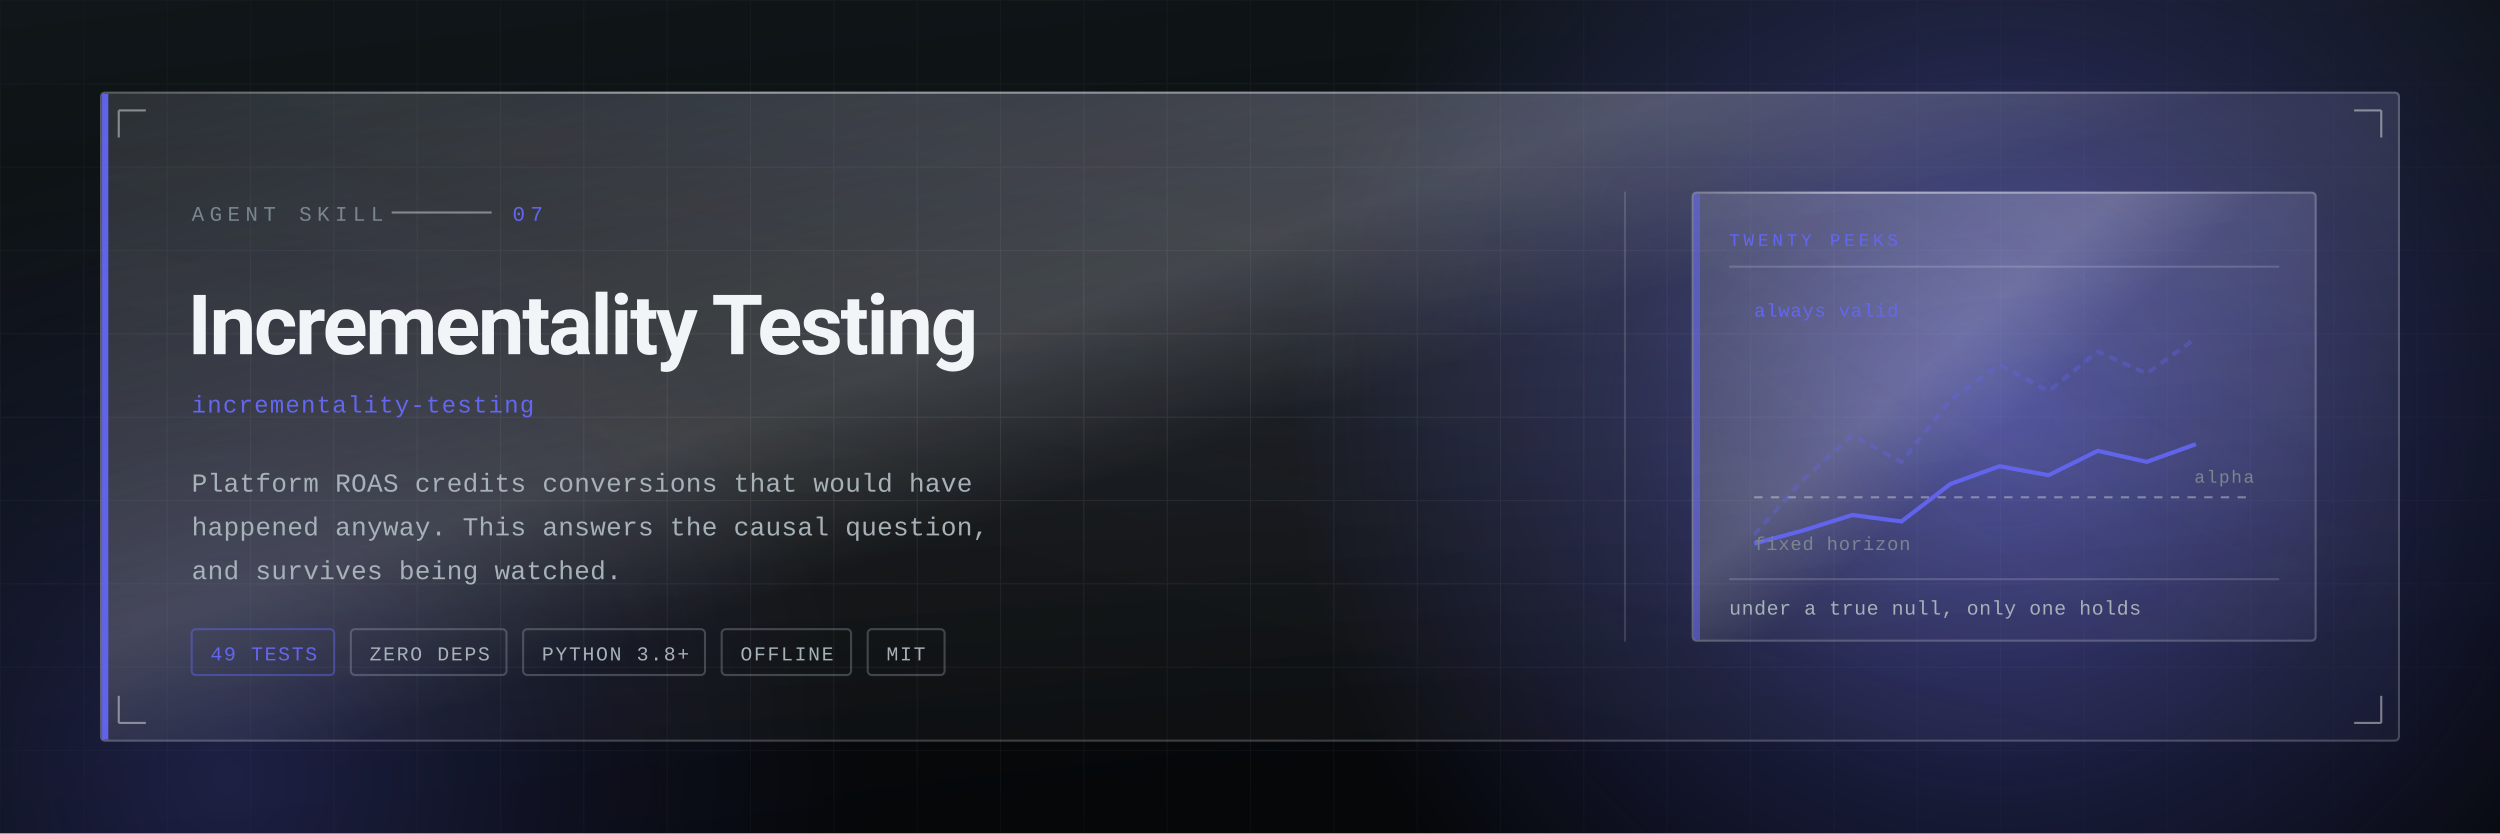
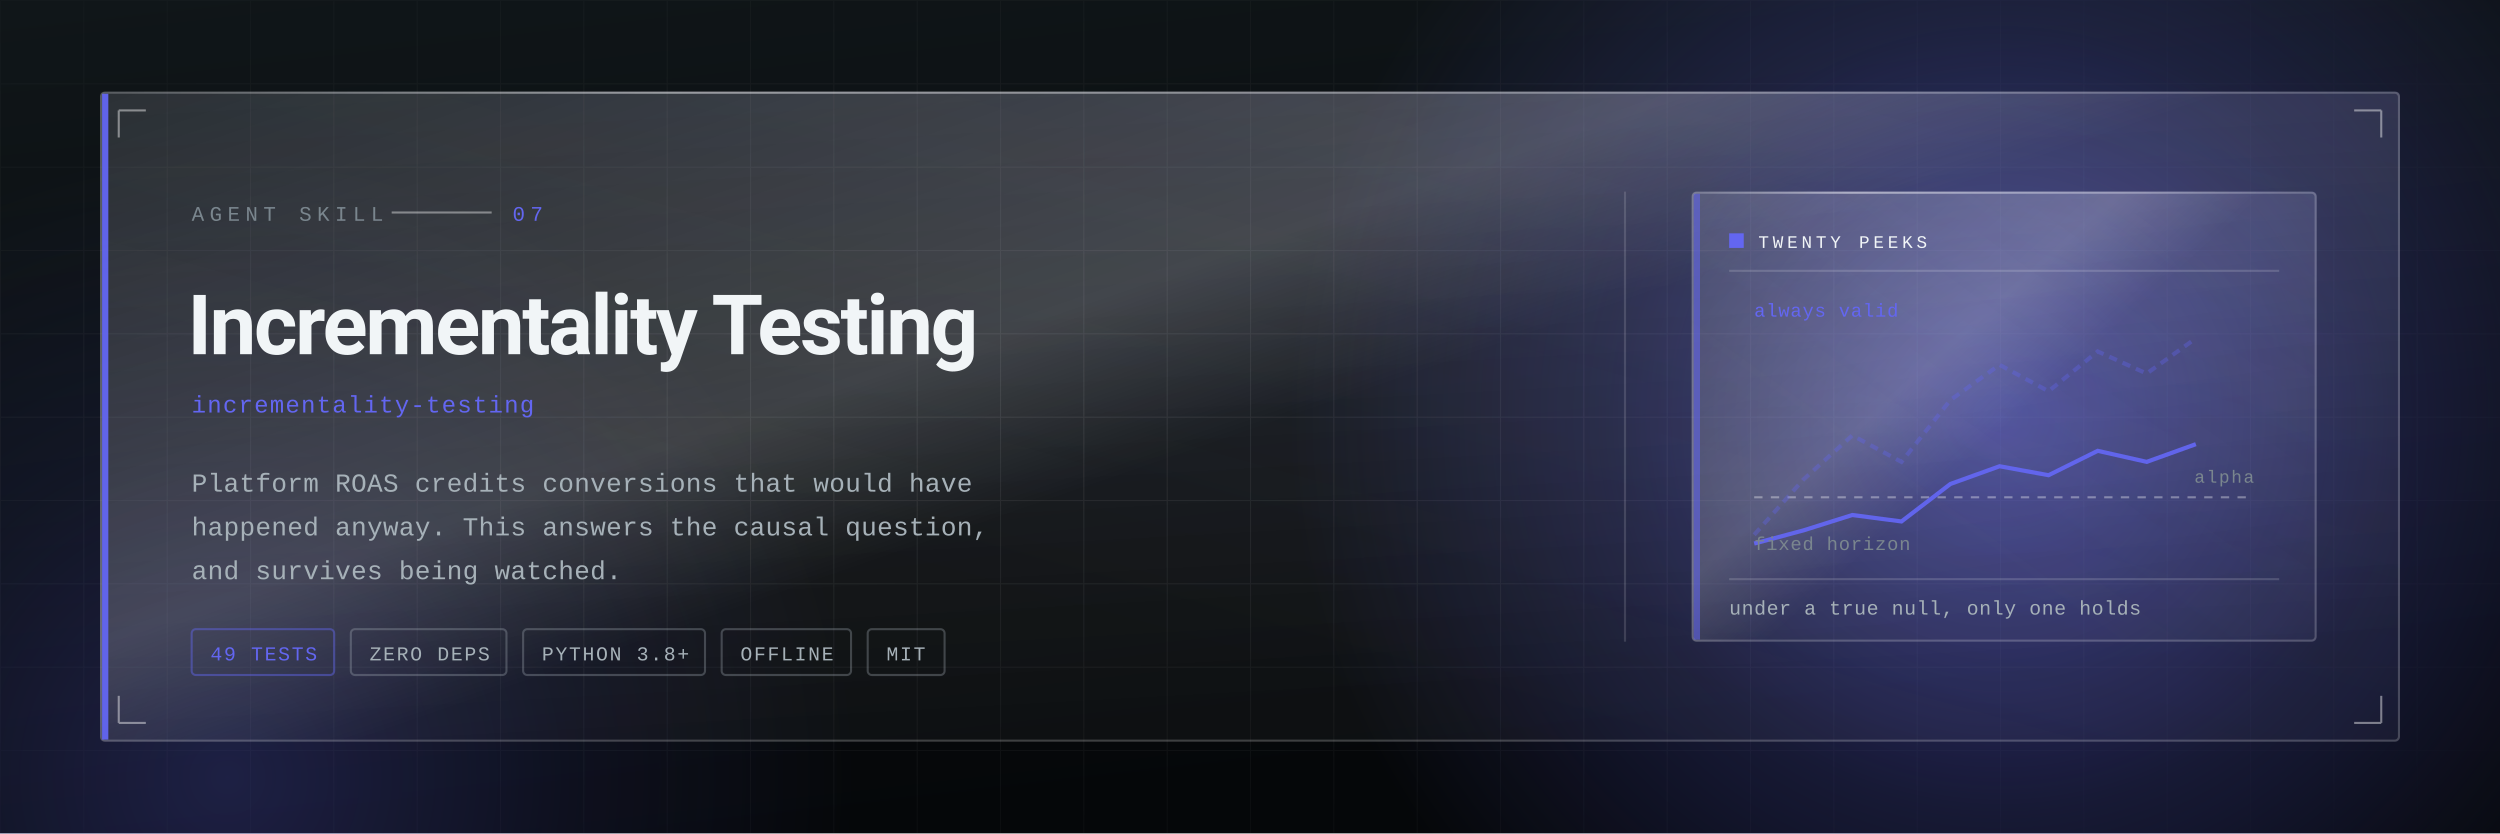
<svg xmlns="http://www.w3.org/2000/svg" width="1200" height="400" viewBox="0 0 1200 400" role="img">
  <defs>
    <linearGradient id="bg1" x1="0" y1="0" x2="0.35" y2="1">
      <stop offset="0" stop-color="#101619" />
      <stop offset="1" stop-color="#050709" />
    </linearGradient>
    <pattern id="grid2" width="40" height="40" patternUnits="userSpaceOnUse">
      <path d="M 40 0 L 0 0 0 40" fill="none" stroke="#FFFFFF" stroke-opacity="0.075" stroke-width="1" />
    </pattern>
    <radialGradient id="gmask3" cx="0.42" cy="0.5" r="0.75">
      <stop offset="0" stop-color="#fff" stop-opacity="1" />
      <stop offset="1" stop-color="#fff" stop-opacity="0" />
    </radialGradient>
    <mask id="gmask3m">
      <rect width="1200" height="400" fill="url(#gmask3)" />
    </mask>
    <radialGradient id="glow4" cx="0.5" cy="0.5" r="0.5">
      <stop offset="0" stop-color="#6366F1" stop-opacity="0.550" />
      <stop offset="0.55" stop-color="#6366F1" stop-opacity="0.193" />
      <stop offset="1" stop-color="#6366F1" stop-opacity="0" />
    </radialGradient>
    <radialGradient id="glow5" cx="0.5" cy="0.5" r="0.5">
      <stop offset="0" stop-color="#6366F1" stop-opacity="0.248" />
      <stop offset="0.55" stop-color="#6366F1" stop-opacity="0.087" />
      <stop offset="1" stop-color="#6366F1" stop-opacity="0" />
    </radialGradient>
    <linearGradient id="pane6" x1="0" y1="0" x2="0.2" y2="1">
      <stop offset="0" stop-color="#FFFFFF" stop-opacity="0.115" />
      <stop offset="1" stop-color="#FFFFFF" stop-opacity="0.032" />
    </linearGradient>
    <linearGradient id="sheen7" x1="0" y1="0" x2="1" y2="0.8">
      <stop offset="0" stop-color="#FFFFFF" stop-opacity="0" />
      <stop offset="0.42" stop-color="#FFFFFF" stop-opacity="0.153" />
      <stop offset="0.56" stop-color="#FFFFFF" stop-opacity="0" />
    </linearGradient>
    <clipPath id="clip8">
      <rect x="48.0" y="44.0" width="1104.0" height="312.0" rx="2" />
    </clipPath>
    <linearGradient id="edge9" x1="0" y1="0" x2="1" y2="0">
      <stop offset="0" stop-color="#FFFFFF" stop-opacity="0" />
      <stop offset="0.25" stop-color="#FFFFFF" stop-opacity="0.374" />
      <stop offset="0.75" stop-color="#FFFFFF" stop-opacity="0.136" />
      <stop offset="1" stop-color="#FFFFFF" stop-opacity="0" />
    </linearGradient>
    <linearGradient id="tint10" x1="1" y1="0" x2="0" y2="1">
      <stop offset="0" stop-color="#6366F1" stop-opacity="0.075" />
      <stop offset="0.7" stop-color="#6366F1" stop-opacity="0" />
    </linearGradient>
    <linearGradient id="pane11" x1="0" y1="0" x2="0.2" y2="1">
      <stop offset="0" stop-color="#FFFFFF" stop-opacity="0.115" />
      <stop offset="1" stop-color="#FFFFFF" stop-opacity="0.032" />
    </linearGradient>
    <linearGradient id="sheen12" x1="0" y1="0" x2="1" y2="0.8">
      <stop offset="0" stop-color="#FFFFFF" stop-opacity="0" />
      <stop offset="0.42" stop-color="#FFFFFF" stop-opacity="0.153" />
      <stop offset="0.56" stop-color="#FFFFFF" stop-opacity="0" />
    </linearGradient>
    <clipPath id="clip13">
      <rect x="812.0" y="92.0" width="300.0" height="216.0" rx="2" />
    </clipPath>
    <linearGradient id="edge14" x1="0" y1="0" x2="1" y2="0">
      <stop offset="0" stop-color="#FFFFFF" stop-opacity="0" />
      <stop offset="0.25" stop-color="#FFFFFF" stop-opacity="0.374" />
      <stop offset="0.75" stop-color="#FFFFFF" stop-opacity="0.136" />
      <stop offset="1" stop-color="#FFFFFF" stop-opacity="0" />
    </linearGradient>
    <linearGradient id="tint15" x1="1" y1="0" x2="0" y2="1">
      <stop offset="0" stop-color="#6366F1" stop-opacity="0.075" />
      <stop offset="0.7" stop-color="#6366F1" stop-opacity="0" />
    </linearGradient>
  </defs>
  <rect width="1200" height="400" fill="url(#bg1)" />
  <rect width="1200" height="400" fill="url(#grid2)" mask="url(#gmask3m)" />
  <circle cx="960.0" cy="200.0" r="340.0" fill="url(#glow4)" />
  <circle cx="110.0" cy="372.0" r="300.0" fill="url(#glow5)" />
  <rect x="48.0" y="44.0" width="1104.0" height="312.0" rx="2" fill="url(#pane6)" />
  <g clip-path="url(#clip8)">
    <rect x="48.0" y="44.0" width="1104.0" height="312.0" fill="url(#sheen7)" />
  </g>
  <rect x="48.0" y="44.0" width="1104.0" height="1" fill="url(#edge9)" />
  <rect x="48.0" y="44.0" width="1104.0" height="312.0" rx="2" fill="url(#tint10)" />
  <rect x="48.5" y="44.5" width="1103.0" height="311.0" rx="2" fill="none" stroke="#FFFFFF" stroke-opacity="0.200" stroke-width="1" />
  <rect x="49.0" y="45.0" width="3" height="310.0" fill="#6366F1" fill-opacity="0.95" />
  <path d="M 57.0 53.0 h 13.0 M 57.0 53.0 v 13.0" stroke="#FFFFFF" stroke-opacity="0.440" stroke-width="1" />
  <path d="M 1143.0 53.0 h -13.0 M 1143.0 53.0 v 13.0" stroke="#FFFFFF" stroke-opacity="0.440" stroke-width="1" />
  <path d="M 57.0 347.0 h 13.0 M 57.0 347.0 v -13.0" stroke="#FFFFFF" stroke-opacity="0.440" stroke-width="1" />
  <path d="M 1143.0 347.0 h -13.0 M 1143.0 347.0 v -13.0" stroke="#FFFFFF" stroke-opacity="0.440" stroke-width="1" />
  <text x="92.0" y="106.0" font-family="ui-monospace, SFMono-Regular, Menlo, Consolas, &quot;Liberation Mono&quot;, monospace" font-size="10.0" font-weight="400" fill="#7A868E" text-anchor="start" letter-spacing="2.60">AGENT SKILL</text>
  <line x1="188.0" y1="102.0" x2="236.0" y2="102.0" stroke="#FFFFFF" stroke-opacity="0.400" stroke-width="1.0" />
  <text x="246.0" y="106.0" font-family="ui-monospace, SFMono-Regular, Menlo, Consolas, &quot;Liberation Mono&quot;, monospace" font-size="10.0" font-weight="400" fill="#6366F1" text-anchor="start" letter-spacing="2.60">07</text>
  <text x="90.0" y="170.0" font-family="system-ui, -apple-system, &quot;Segoe UI&quot;, Roboto, Helvetica, Arial, sans-serif" font-size="40.0" font-weight="700" fill="#F1F5F7" text-anchor="start" letter-spacing="-1.10">Incrementality Testing</text>
  <text x="92.0" y="198.0" font-family="ui-monospace, SFMono-Regular, Menlo, Consolas, &quot;Liberation Mono&quot;, monospace" font-size="11.5" font-weight="400" fill="#6366F1" text-anchor="start" letter-spacing="0.60">incrementality-testing</text>
  <text x="92.0" y="236.0" font-family="ui-monospace, SFMono-Regular, Menlo, Consolas, &quot;Liberation Mono&quot;, monospace" font-size="12.5" font-weight="400" fill="#A6B1B8" text-anchor="start" letter-spacing="0.15">Platform ROAS credits conversions that would have</text>
  <text x="92.0" y="257.0" font-family="ui-monospace, SFMono-Regular, Menlo, Consolas, &quot;Liberation Mono&quot;, monospace" font-size="12.5" font-weight="400" fill="#A6B1B8" text-anchor="start" letter-spacing="0.15">happened anyway. This answers the causal question,</text>
  <text x="92.0" y="278.0" font-family="ui-monospace, SFMono-Regular, Menlo, Consolas, &quot;Liberation Mono&quot;, monospace" font-size="12.5" font-weight="400" fill="#A6B1B8" text-anchor="start" letter-spacing="0.15">and survives being watched.</text>
  <rect x="92.0" y="302.0" width="68.4" height="22" rx="2" fill="none" stroke="#6366F1" stroke-opacity="0.450" />
  <text x="101.0" y="317.0" font-family="ui-monospace, SFMono-Regular, Menlo, Consolas, &quot;Liberation Mono&quot;, monospace" font-size="9.5" font-weight="400" fill="#6366F1" text-anchor="start" letter-spacing="0.80">49 TESTS</text>
  <rect x="168.4" y="302.0" width="74.7" height="22" rx="2" fill="none" stroke="#A6B1B8" stroke-opacity="0.320" />
  <text x="177.4" y="317.0" font-family="ui-monospace, SFMono-Regular, Menlo, Consolas, &quot;Liberation Mono&quot;, monospace" font-size="9.5" font-weight="400" fill="#A6B1B8" text-anchor="start" letter-spacing="0.80">ZERO DEPS</text>
  <rect x="251.1" y="302.0" width="87.3" height="22" rx="2" fill="none" stroke="#A6B1B8" stroke-opacity="0.320" />
  <text x="260.1" y="317.0" font-family="ui-monospace, SFMono-Regular, Menlo, Consolas, &quot;Liberation Mono&quot;, monospace" font-size="9.5" font-weight="400" fill="#A6B1B8" text-anchor="start" letter-spacing="0.80">PYTHON 3.8+</text>
  <rect x="346.4" y="302.0" width="62.1" height="22" rx="2" fill="none" stroke="#A6B1B8" stroke-opacity="0.320" />
  <text x="355.4" y="317.0" font-family="ui-monospace, SFMono-Regular, Menlo, Consolas, &quot;Liberation Mono&quot;, monospace" font-size="9.5" font-weight="400" fill="#A6B1B8" text-anchor="start" letter-spacing="0.80">OFFLINE</text>
  <rect x="416.5" y="302.0" width="36.9" height="22" rx="2" fill="none" stroke="#A6B1B8" stroke-opacity="0.320" />
  <text x="425.5" y="317.0" font-family="ui-monospace, SFMono-Regular, Menlo, Consolas, &quot;Liberation Mono&quot;, monospace" font-size="9.5" font-weight="400" fill="#A6B1B8" text-anchor="start" letter-spacing="0.80">MIT</text>
  <line x1="780.0" y1="92.0" x2="780.0" y2="308.0" stroke="#FFFFFF" stroke-opacity="0.140" stroke-width="1.0" />
  <rect x="812.0" y="92.0" width="300.0" height="216.0" rx="2" fill="url(#pane11)" />
  <g clip-path="url(#clip13)">
    <rect x="812.0" y="92.0" width="300.0" height="216.0" fill="url(#sheen12)" />
  </g>
  <rect x="812.0" y="92.0" width="300.0" height="1" fill="url(#edge14)" />
  <rect x="812.0" y="92.0" width="300.0" height="216.0" rx="2" fill="url(#tint15)" />
  <rect x="812.5" y="92.5" width="299.0" height="215.0" rx="2" fill="none" stroke="#FFFFFF" stroke-opacity="0.200" stroke-width="1" />
  <rect x="813.0" y="93.0" width="3" height="214.0" fill="#6366F1" fill-opacity="0.55" />
-   <text x="830.0" y="118.0" font-family="ui-monospace, SFMono-Regular, Menlo, Consolas, &quot;Liberation Mono&quot;, monospace" font-size="8.5" font-weight="400" fill="#6366F1" text-anchor="start" letter-spacing="1.80">TWENTY PEEKS</text>
-   <line x1="830.0" y1="128.0" x2="1094.0" y2="128.0" stroke="#FFFFFF" stroke-opacity="0.160" stroke-width="1.0" />
+   <rect x="830.0" y="112.0" width="7" height="7" fill="#6366F1" />
+   <text x="844.0" y="119.0" font-family="ui-monospace, SFMono-Regular, Menlo, Consolas, &quot;Liberation Mono&quot;, monospace" font-size="8.5" font-weight="400" fill="#F1F5F7" text-anchor="start" letter-spacing="1.80">TWENTY PEEKS</text>
+   <line x1="830.0" y1="130.0" x2="1094.0" y2="130.0" stroke="#FFFFFF" stroke-opacity="0.160" stroke-width="1.0" />
  <line x1="842.0" y1="238.7" x2="1082.0" y2="238.7" stroke="#FFFFFF" stroke-opacity="0.350" stroke-width="1.0" stroke-dasharray="4 4" />
  <text x="1082.0" y="231.7" font-family="ui-monospace, SFMono-Regular, Menlo, Consolas, &quot;Liberation Mono&quot;, monospace" font-size="8.5" font-weight="400" fill="#7A868E" text-anchor="end" letter-spacing="0.80">alpha</text>
  <polyline points="842.0,256.7 865.6,230.2 889.1,209.0 912.7,221.7 936.2,192.0 959.8,175.1 983.3,187.8 1006.9,168.7 1030.4,179.3 1054.0,162.4" fill="none" stroke="#6366F1" stroke-opacity="0.34" stroke-width="2" stroke-dasharray="4 3" />
  <polyline points="842.0,260.9 865.6,254.6 889.1,247.2 912.7,250.3 936.2,232.3 959.8,223.8 983.3,228.1 1006.9,216.4 1030.4,221.7 1054.0,213.2" fill="none" stroke="#6366F1" stroke-opacity="0.95" stroke-width="2" />
  <text x="842.0" y="152.0" font-family="ui-monospace, SFMono-Regular, Menlo, Consolas, &quot;Liberation Mono&quot;, monospace" font-size="9.0" font-weight="400" fill="#6366F1" text-anchor="start" letter-spacing="0.40">always valid</text>
  <text x="842.0" y="264.0" font-family="ui-monospace, SFMono-Regular, Menlo, Consolas, &quot;Liberation Mono&quot;, monospace" font-size="9.0" font-weight="400" fill="#7A868E" text-anchor="start" letter-spacing="0.40">fixed horizon</text>
  <line x1="830.0" y1="278.0" x2="1094.0" y2="278.0" stroke="#FFFFFF" stroke-opacity="0.160" stroke-width="1.0" />
  <text x="830.0" y="295.0" font-family="ui-monospace, SFMono-Regular, Menlo, Consolas, &quot;Liberation Mono&quot;, monospace" font-size="9.5" font-weight="400" fill="#A6B1B8" text-anchor="start" letter-spacing="0.30">under a true null, only one holds</text>
</svg>
